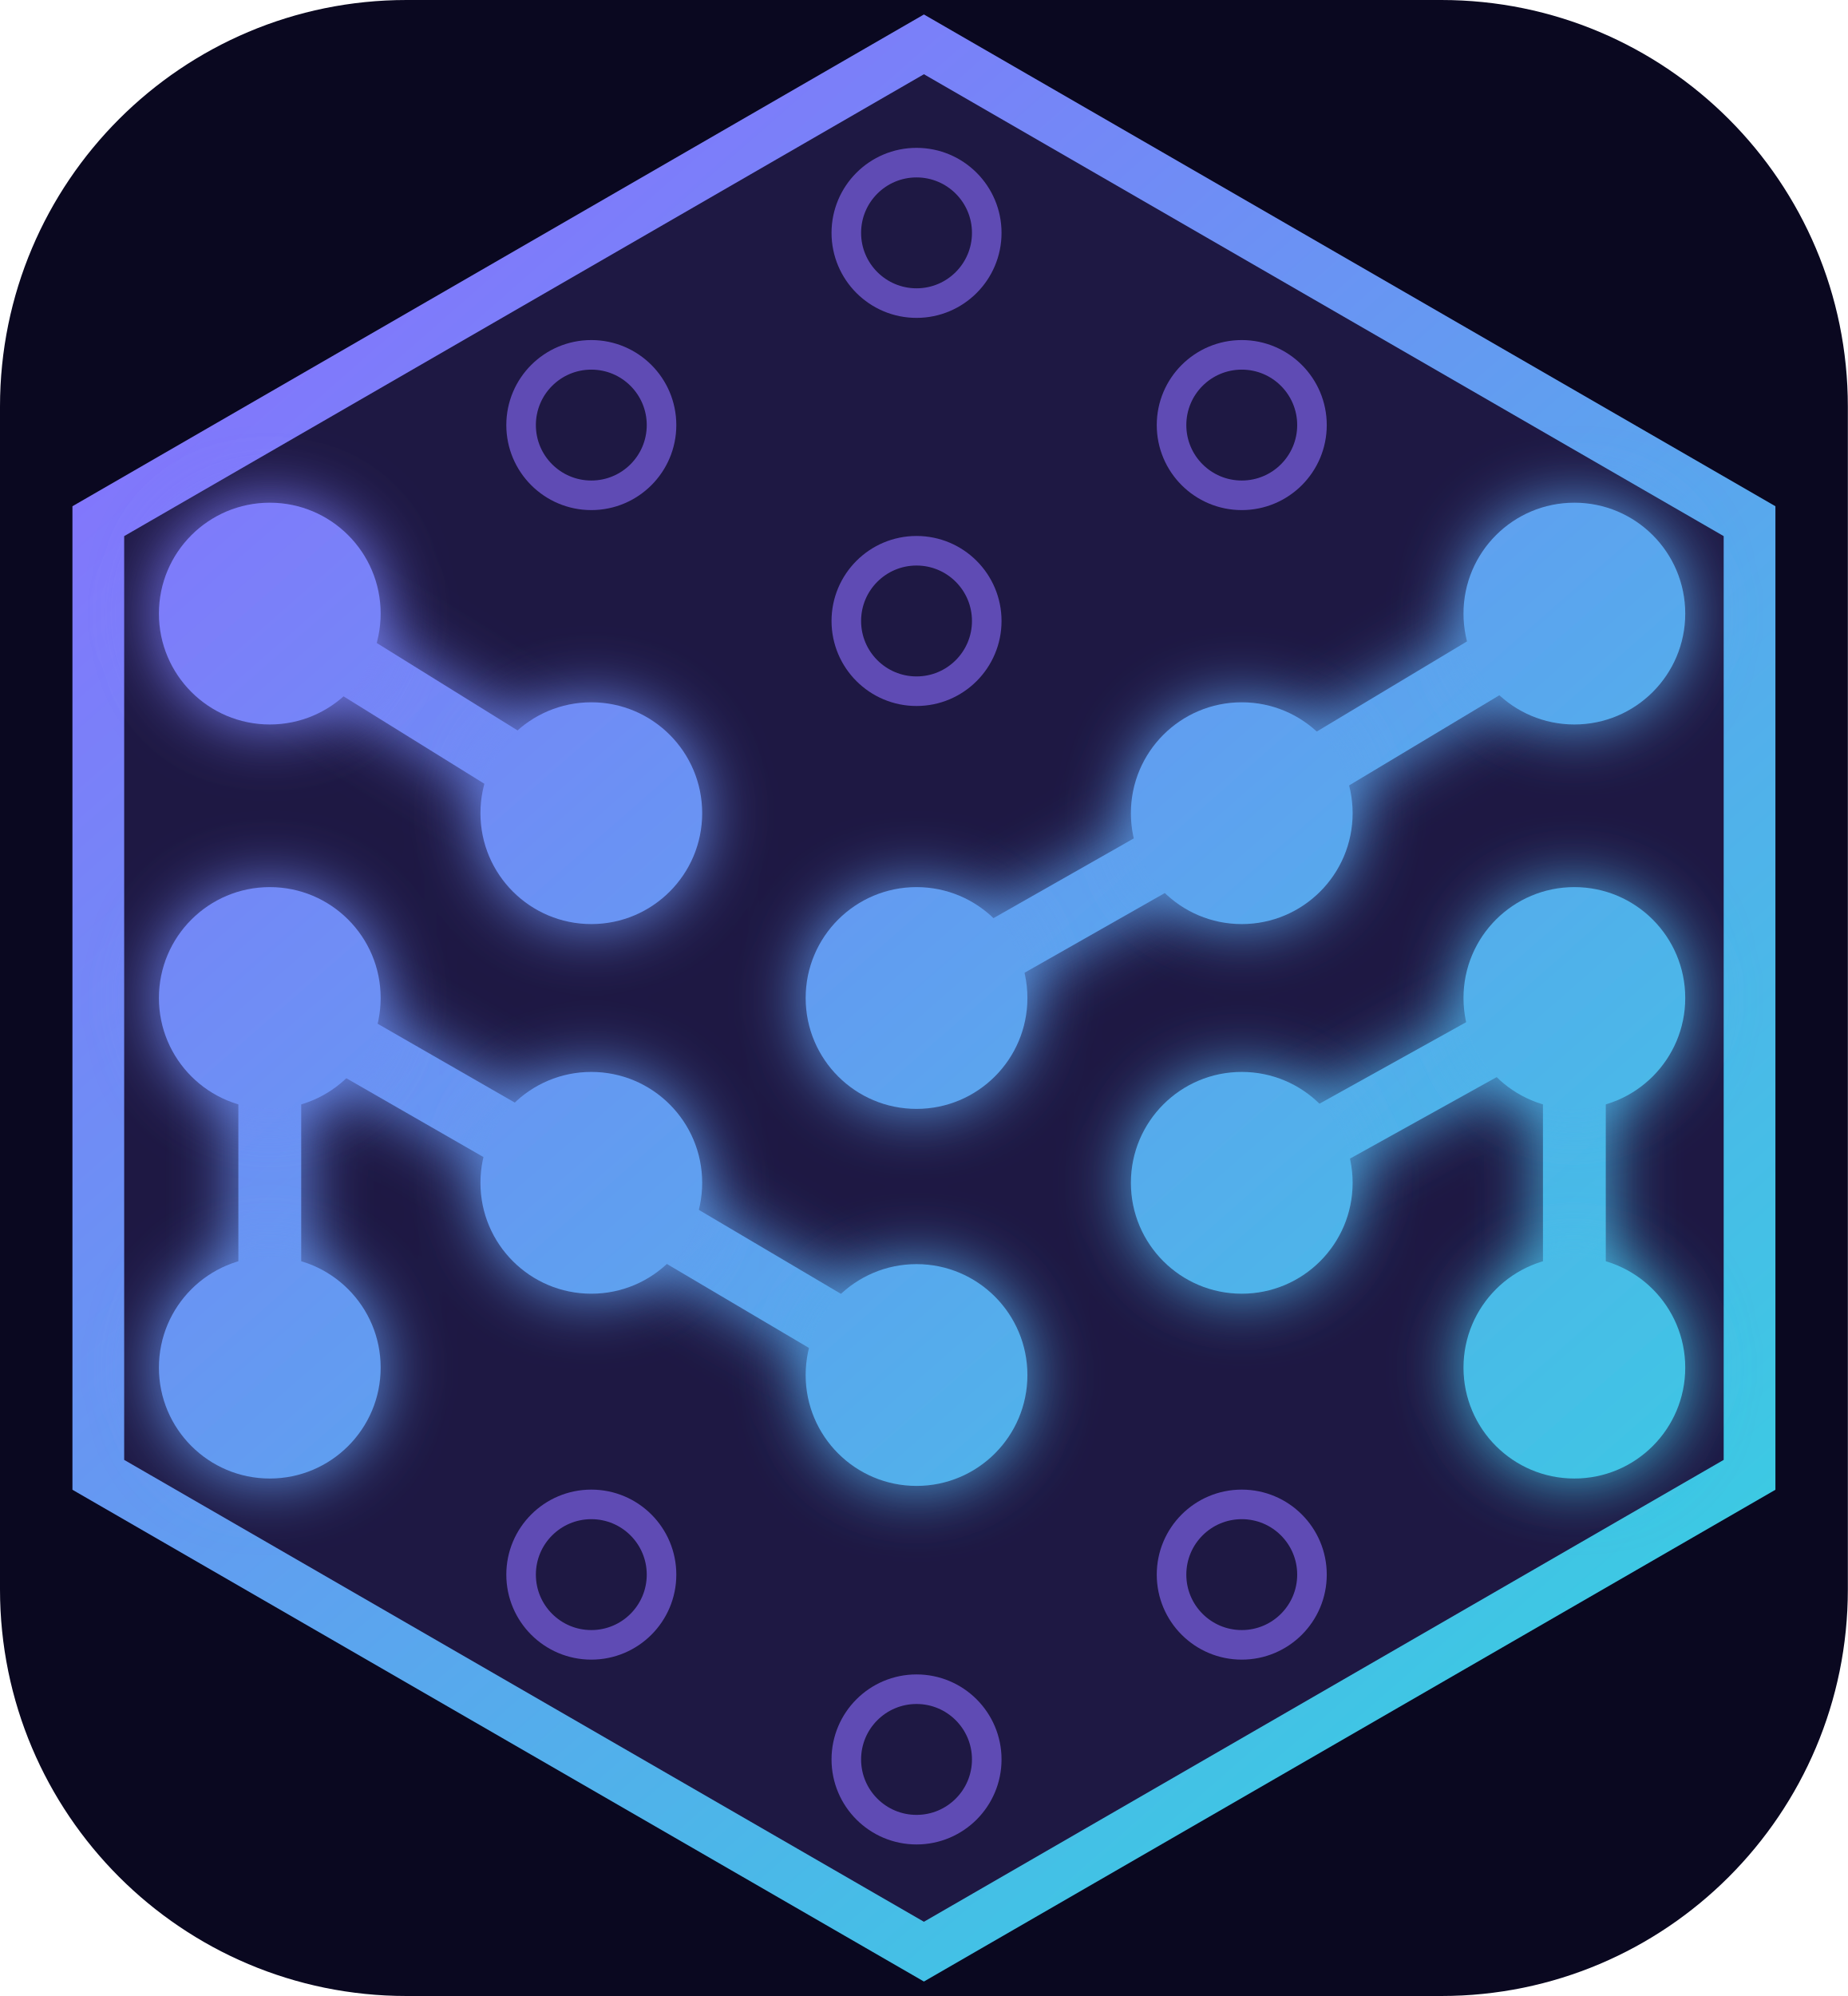
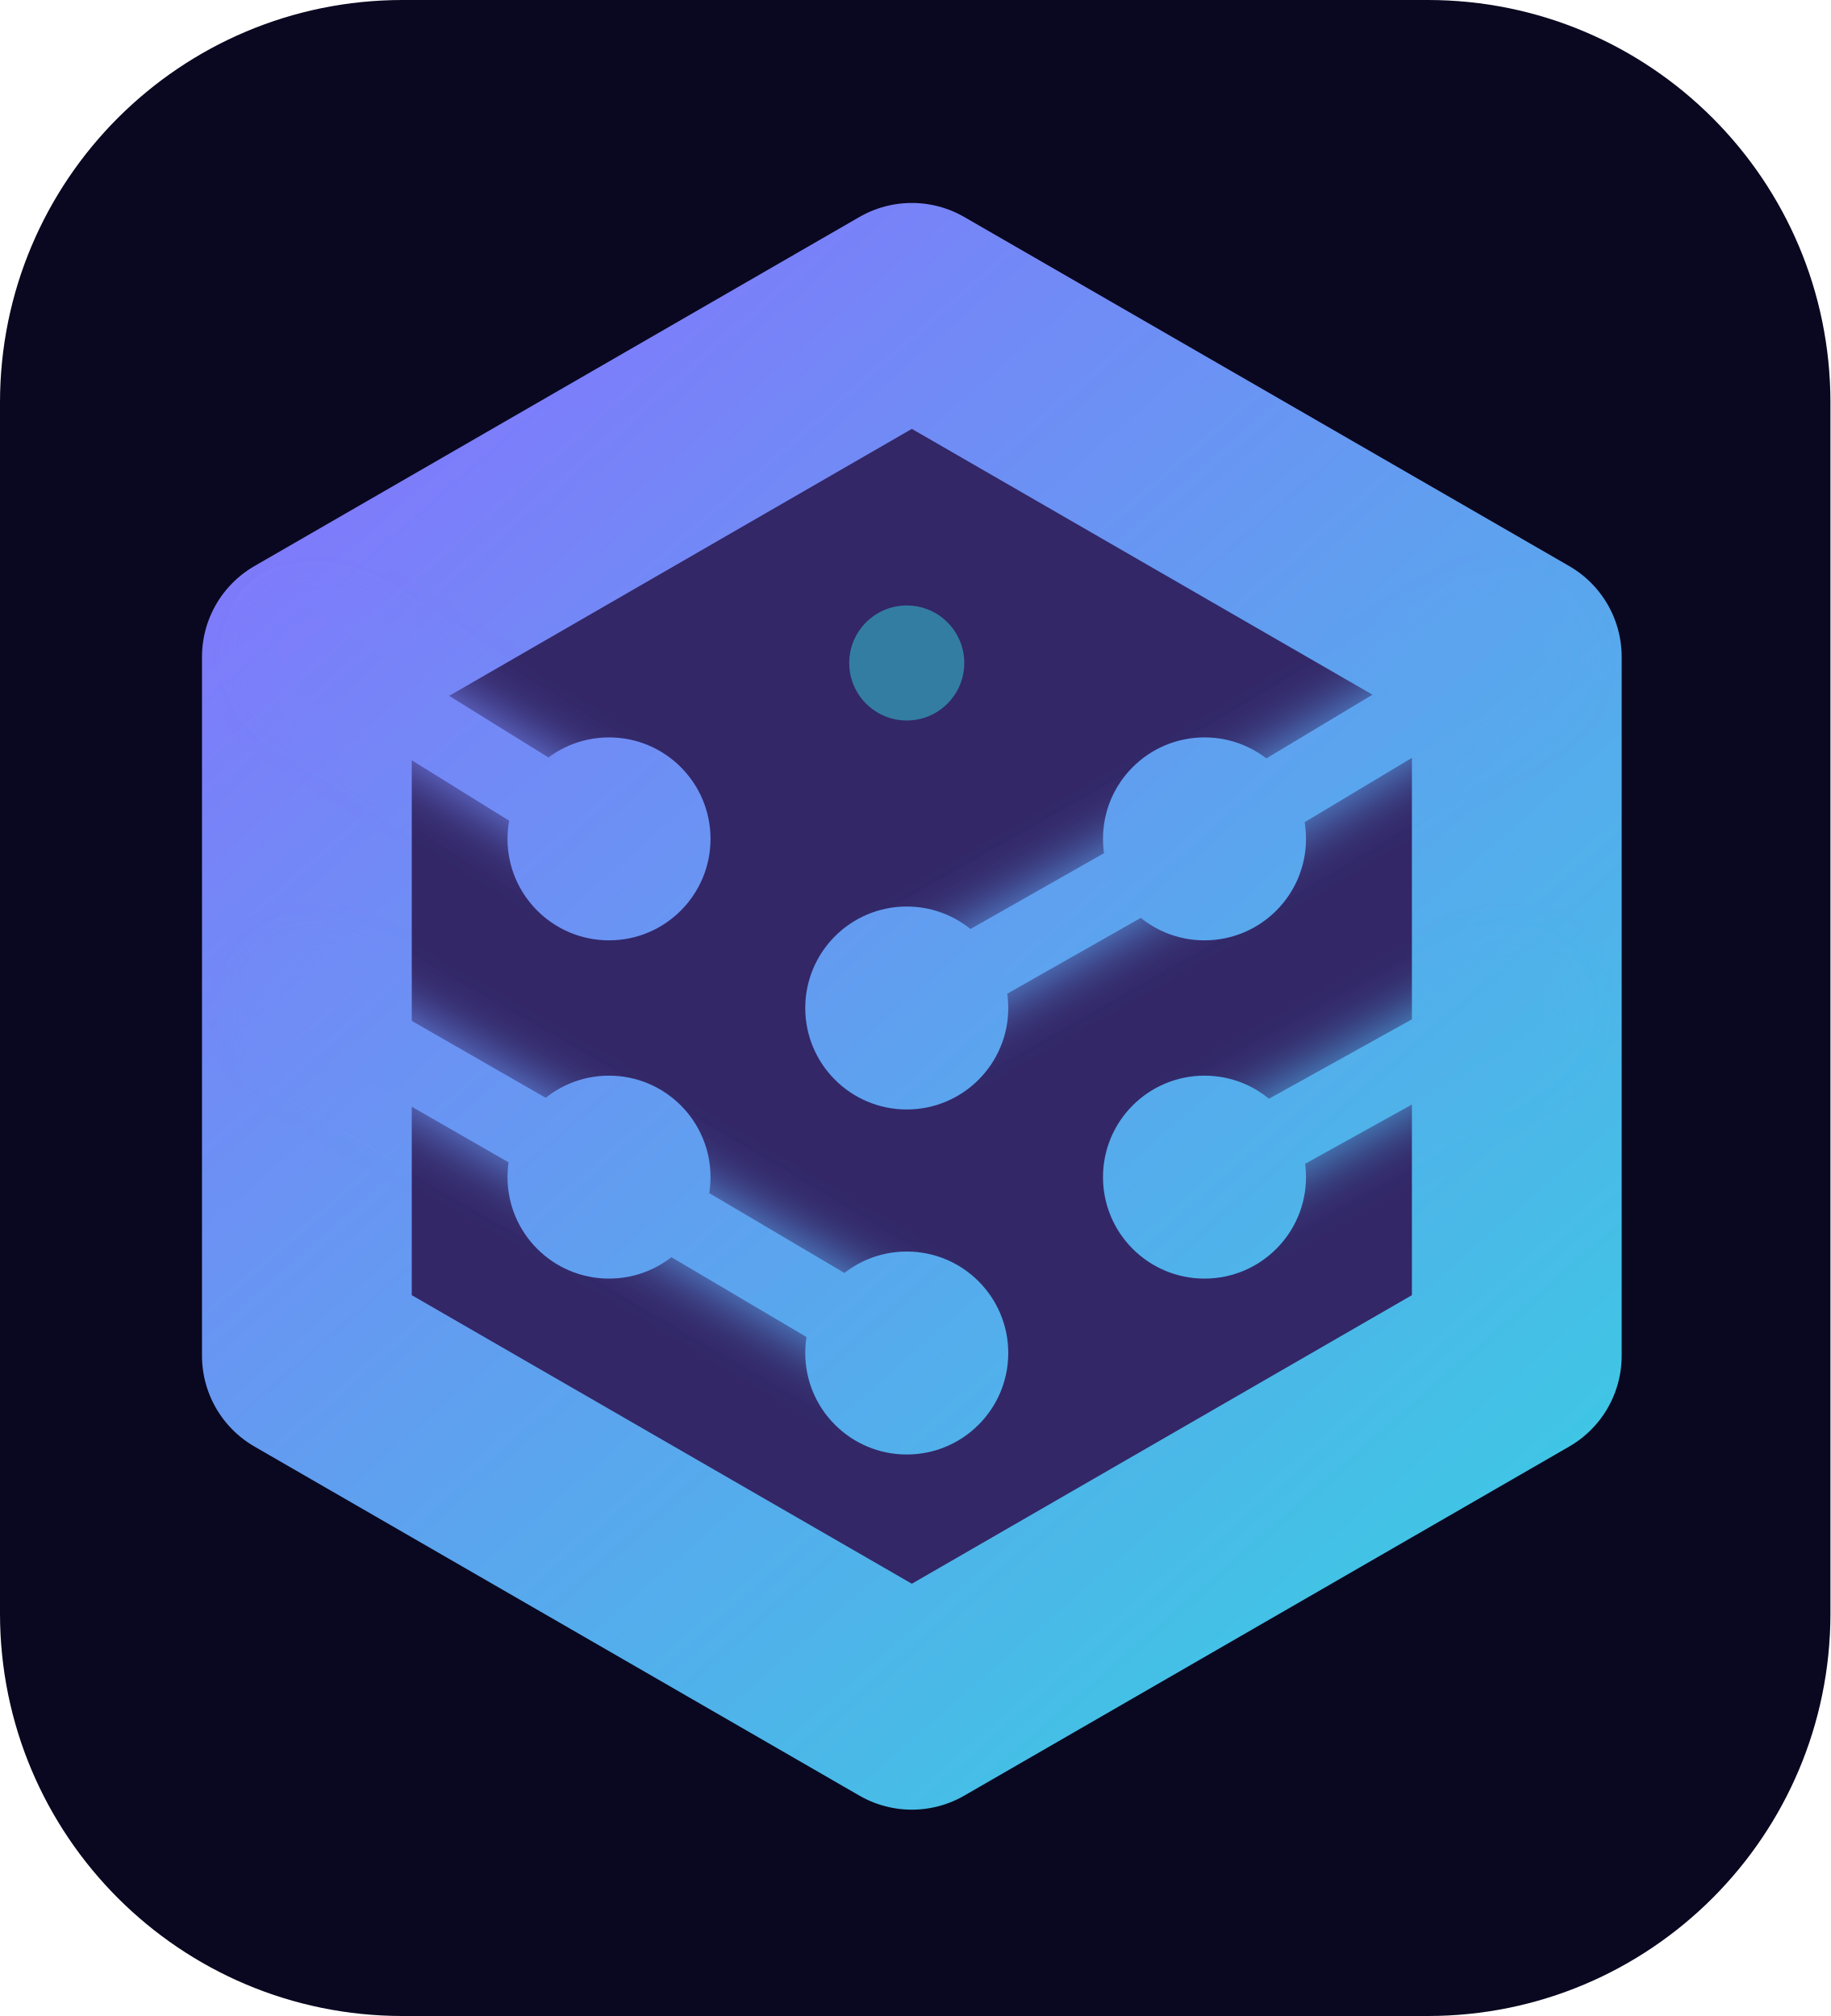
- <svg xmlns="http://www.w3.org/2000/svg" viewBox="-40 -30 500 540">
+ <svg xmlns="http://www.w3.org/2000/svg" viewBox="-60 -58 541 596">
+   <rect x="-60" y="-58" width="541" height="596" rx="119" fill="#0a0820" />
  <defs>
-     <linearGradient id="mg" gradientUnits="userSpaceOnUse" x1="0" y1="0" x2="420" y2="480">
+     <linearGradient id="lg" gradientUnits="userSpaceOnUse" x1="0" y1="0" x2="420" y2="480">
      <stop offset="0" stop-color="#8b6cff" />
      <stop offset="1" stop-color="#33d4e0" />
    </linearGradient>
-     <filter id="mglow" x="-30%" y="-30%" width="160%" height="160%">
+     <filter id="lf" x="-40%" y="-40%" width="180%" height="180%">
      <feGaussianBlur stdDeviation="9" result="b" />
      <feMerge>
        <feMergeNode in="b" />
        <feMergeNode in="SourceGraphic" />
      </feMerge>
    </filter>
  </defs>
-   <rect x="-40" y="-30" width="500" height="540" rx="110" fill="#0a0820" />
-   <polygon points="210.0,-18.0 433.4,111.0 433.4,369.0 210.0,498.0 -13.4,369.0 -13.4,111.0" fill="rgba(139,108,255,.16)" stroke="url(#mg)" stroke-width="14" />
-   <g stroke="url(#mg)" stroke-width="17" stroke-linecap="round" filter="url(#mglow)">
+   <polygon points="209.5,33.0 388.3,136.2 388.3,342.8 209.5,446.0 30.7,342.8 30.7,136.2" fill="rgba(139,108,255,.32)" stroke="url(#lg)" stroke-width="62" stroke-linejoin="round" />
+   <g stroke="url(#lg)" stroke-width="22" stroke-linecap="round" filter="url(#lf)">
    <line x1="33" y1="136" x2="120" y2="190" />
    <line x1="33" y1="240" x2="120" y2="290" />
    <line x1="120" y1="290" x2="208" y2="342" />
-     <line x1="33" y1="240" x2="33" y2="340" />
    <line x1="208" y1="240" x2="296" y2="190" />
    <line x1="296" y1="190" x2="386" y2="136" />
    <line x1="296" y1="290" x2="386" y2="240" />
-     <line x1="386" y1="240" x2="386" y2="340" />
  </g>
-   <circle cx="208" cy="33" r="19" fill="none" stroke="#8b6cff" stroke-width="8" opacity=".6" />
-   <circle cx="120" cy="85" r="19" fill="none" stroke="#8b6cff" stroke-width="8" opacity=".6" />
-   <circle cx="296" cy="85" r="19" fill="none" stroke="#8b6cff" stroke-width="8" opacity=".6" />
-   <circle cx="208" cy="138" r="19" fill="none" stroke="#8b6cff" stroke-width="8" opacity=".6" />
-   <circle cx="120" cy="396" r="19" fill="none" stroke="#8b6cff" stroke-width="8" opacity=".6" />
-   <circle cx="296" cy="396" r="19" fill="none" stroke="#8b6cff" stroke-width="8" opacity=".6" />
-   <circle cx="208" cy="446" r="19" fill="none" stroke="#8b6cff" stroke-width="8" opacity=".6" />
-   <g filter="url(#mglow)">
-     <circle cx="33" cy="136" r="30" fill="url(#mg)" />
-     <circle cx="120" cy="190" r="30" fill="url(#mg)" />
-     <circle cx="33" cy="240" r="30" fill="url(#mg)" />
-     <circle cx="120" cy="290" r="30" fill="url(#mg)" />
-     <circle cx="33" cy="340" r="30" fill="url(#mg)" />
-     <circle cx="208" cy="342" r="30" fill="url(#mg)" />
-     <circle cx="208" cy="240" r="30" fill="url(#mg)" />
-     <circle cx="296" cy="190" r="30" fill="url(#mg)" />
-     <circle cx="386" cy="136" r="30" fill="url(#mg)" />
-     <circle cx="386" cy="240" r="30" fill="url(#mg)" />
-     <circle cx="296" cy="290" r="30" fill="url(#mg)" />
-     <circle cx="386" cy="340" r="30" fill="url(#mg)" />
-   </g>
+   <circle cx="120" cy="190" r="30" fill="url(#lg)" />
+   <circle cx="120" cy="290" r="30" fill="url(#lg)" />
+   <circle cx="208" cy="342" r="30" fill="url(#lg)" />
+   <circle cx="208" cy="240" r="30" fill="url(#lg)" />
+   <circle cx="296" cy="190" r="30" fill="url(#lg)" />
+   <circle cx="296" cy="290" r="30" fill="url(#lg)" />
+   <circle cx="208" cy="138" r="17" fill="#33d4e0" opacity=".5" />
</svg>
